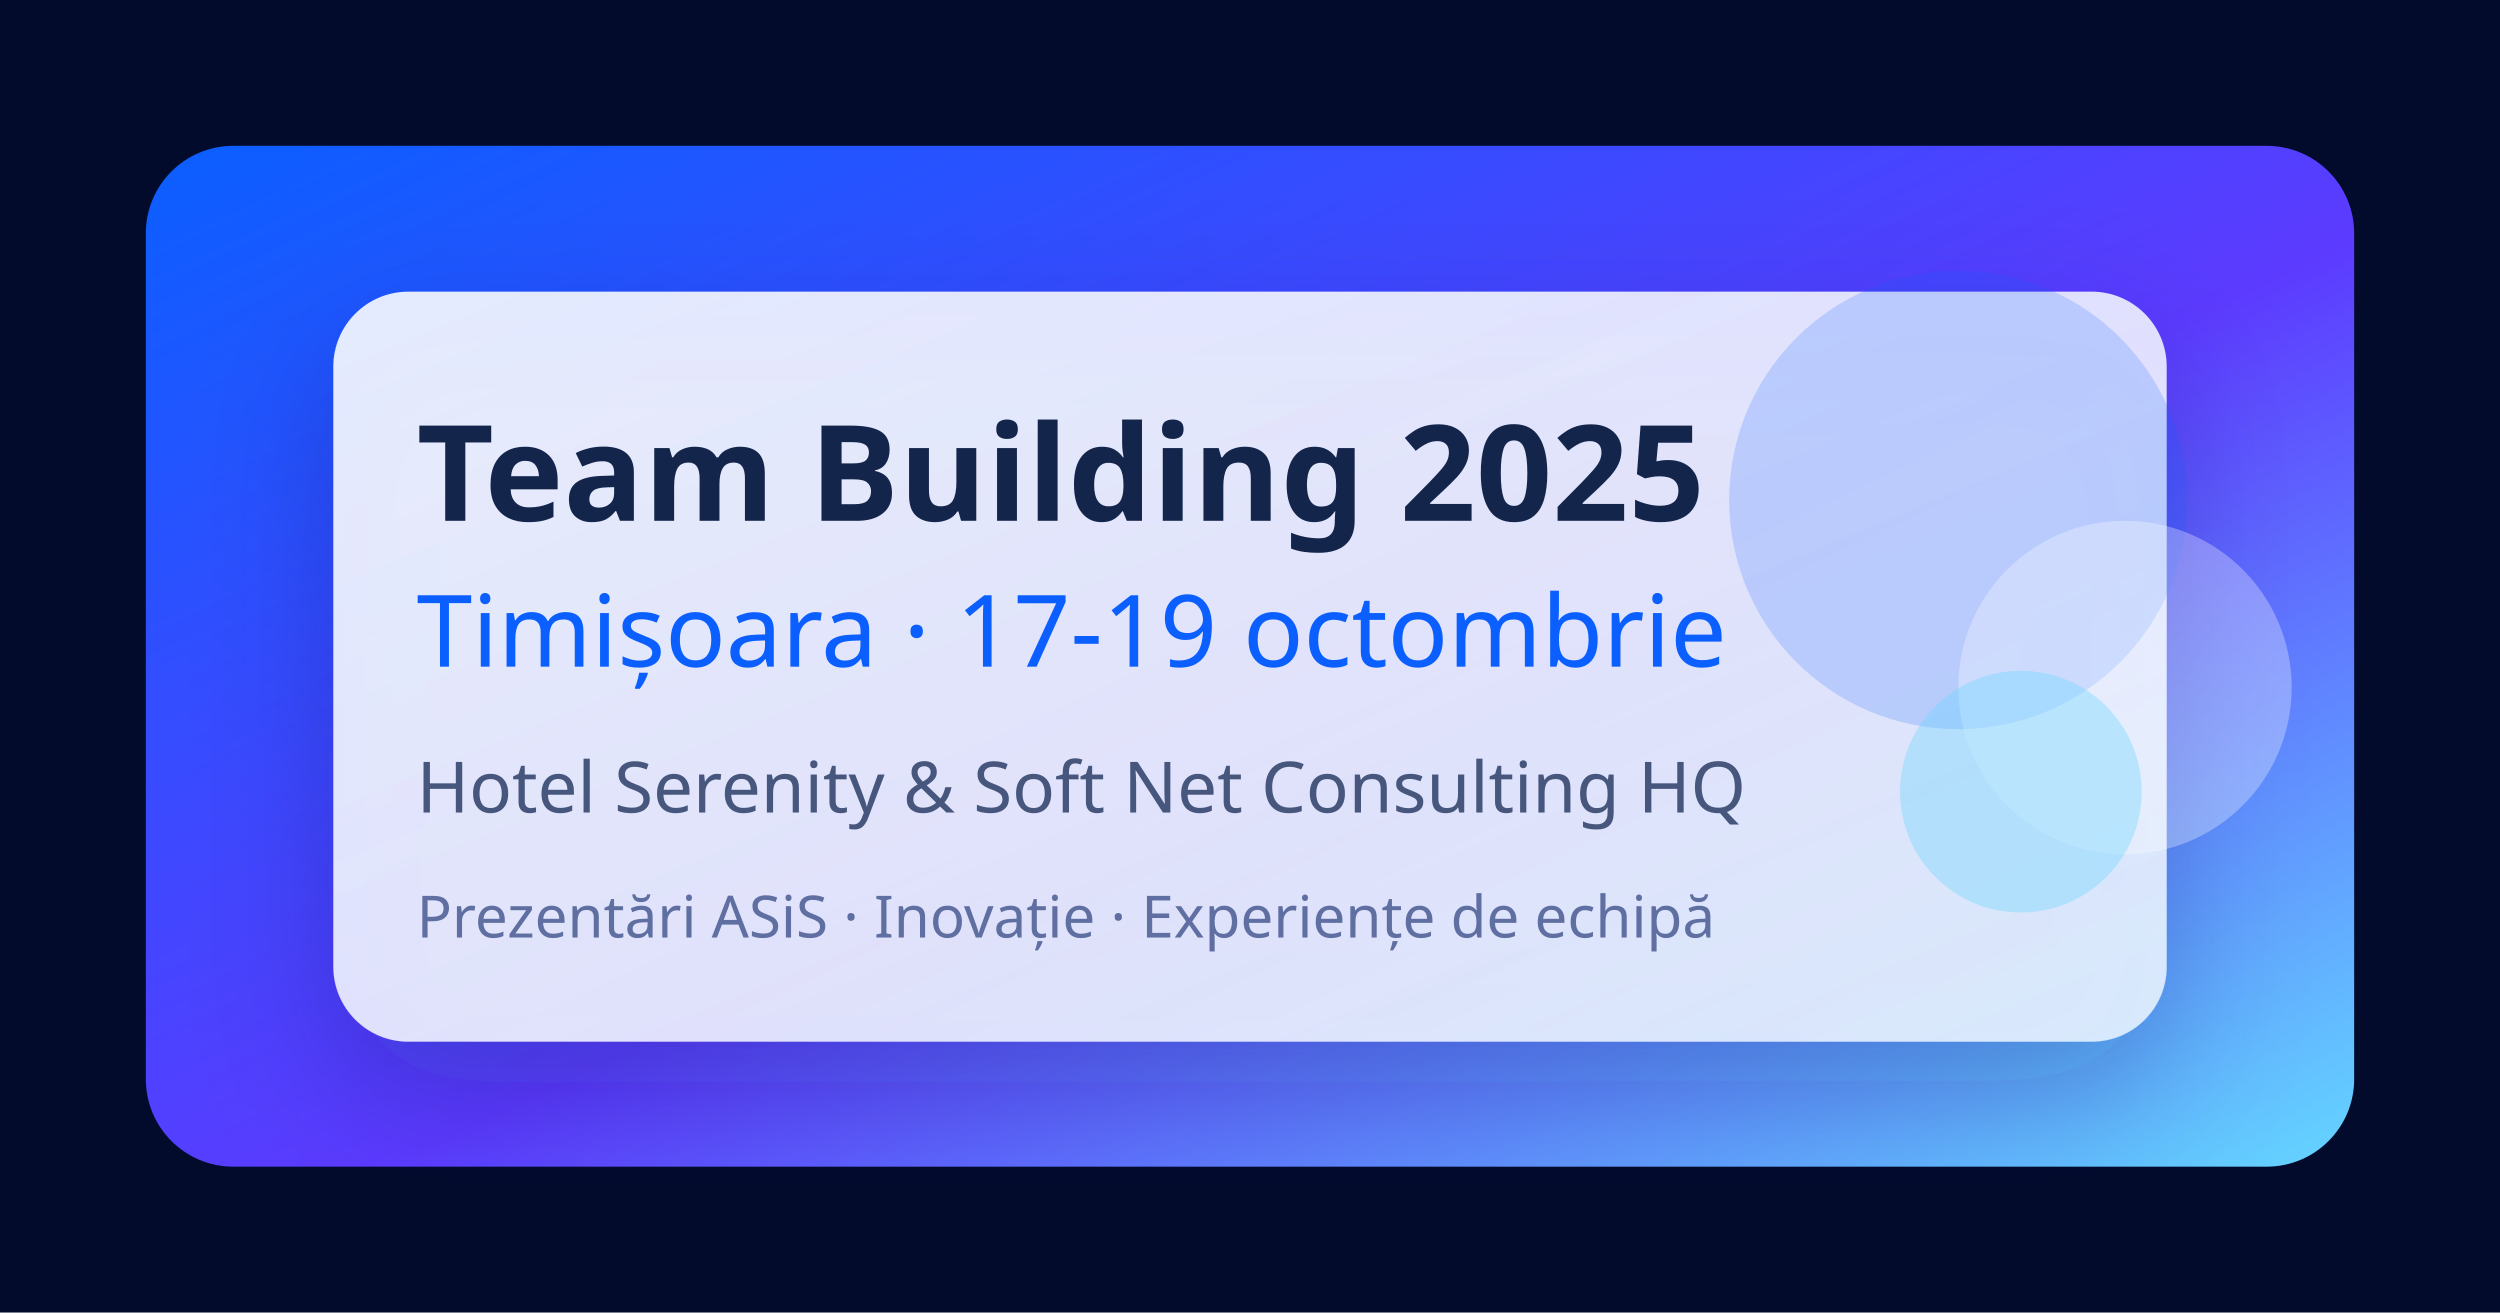
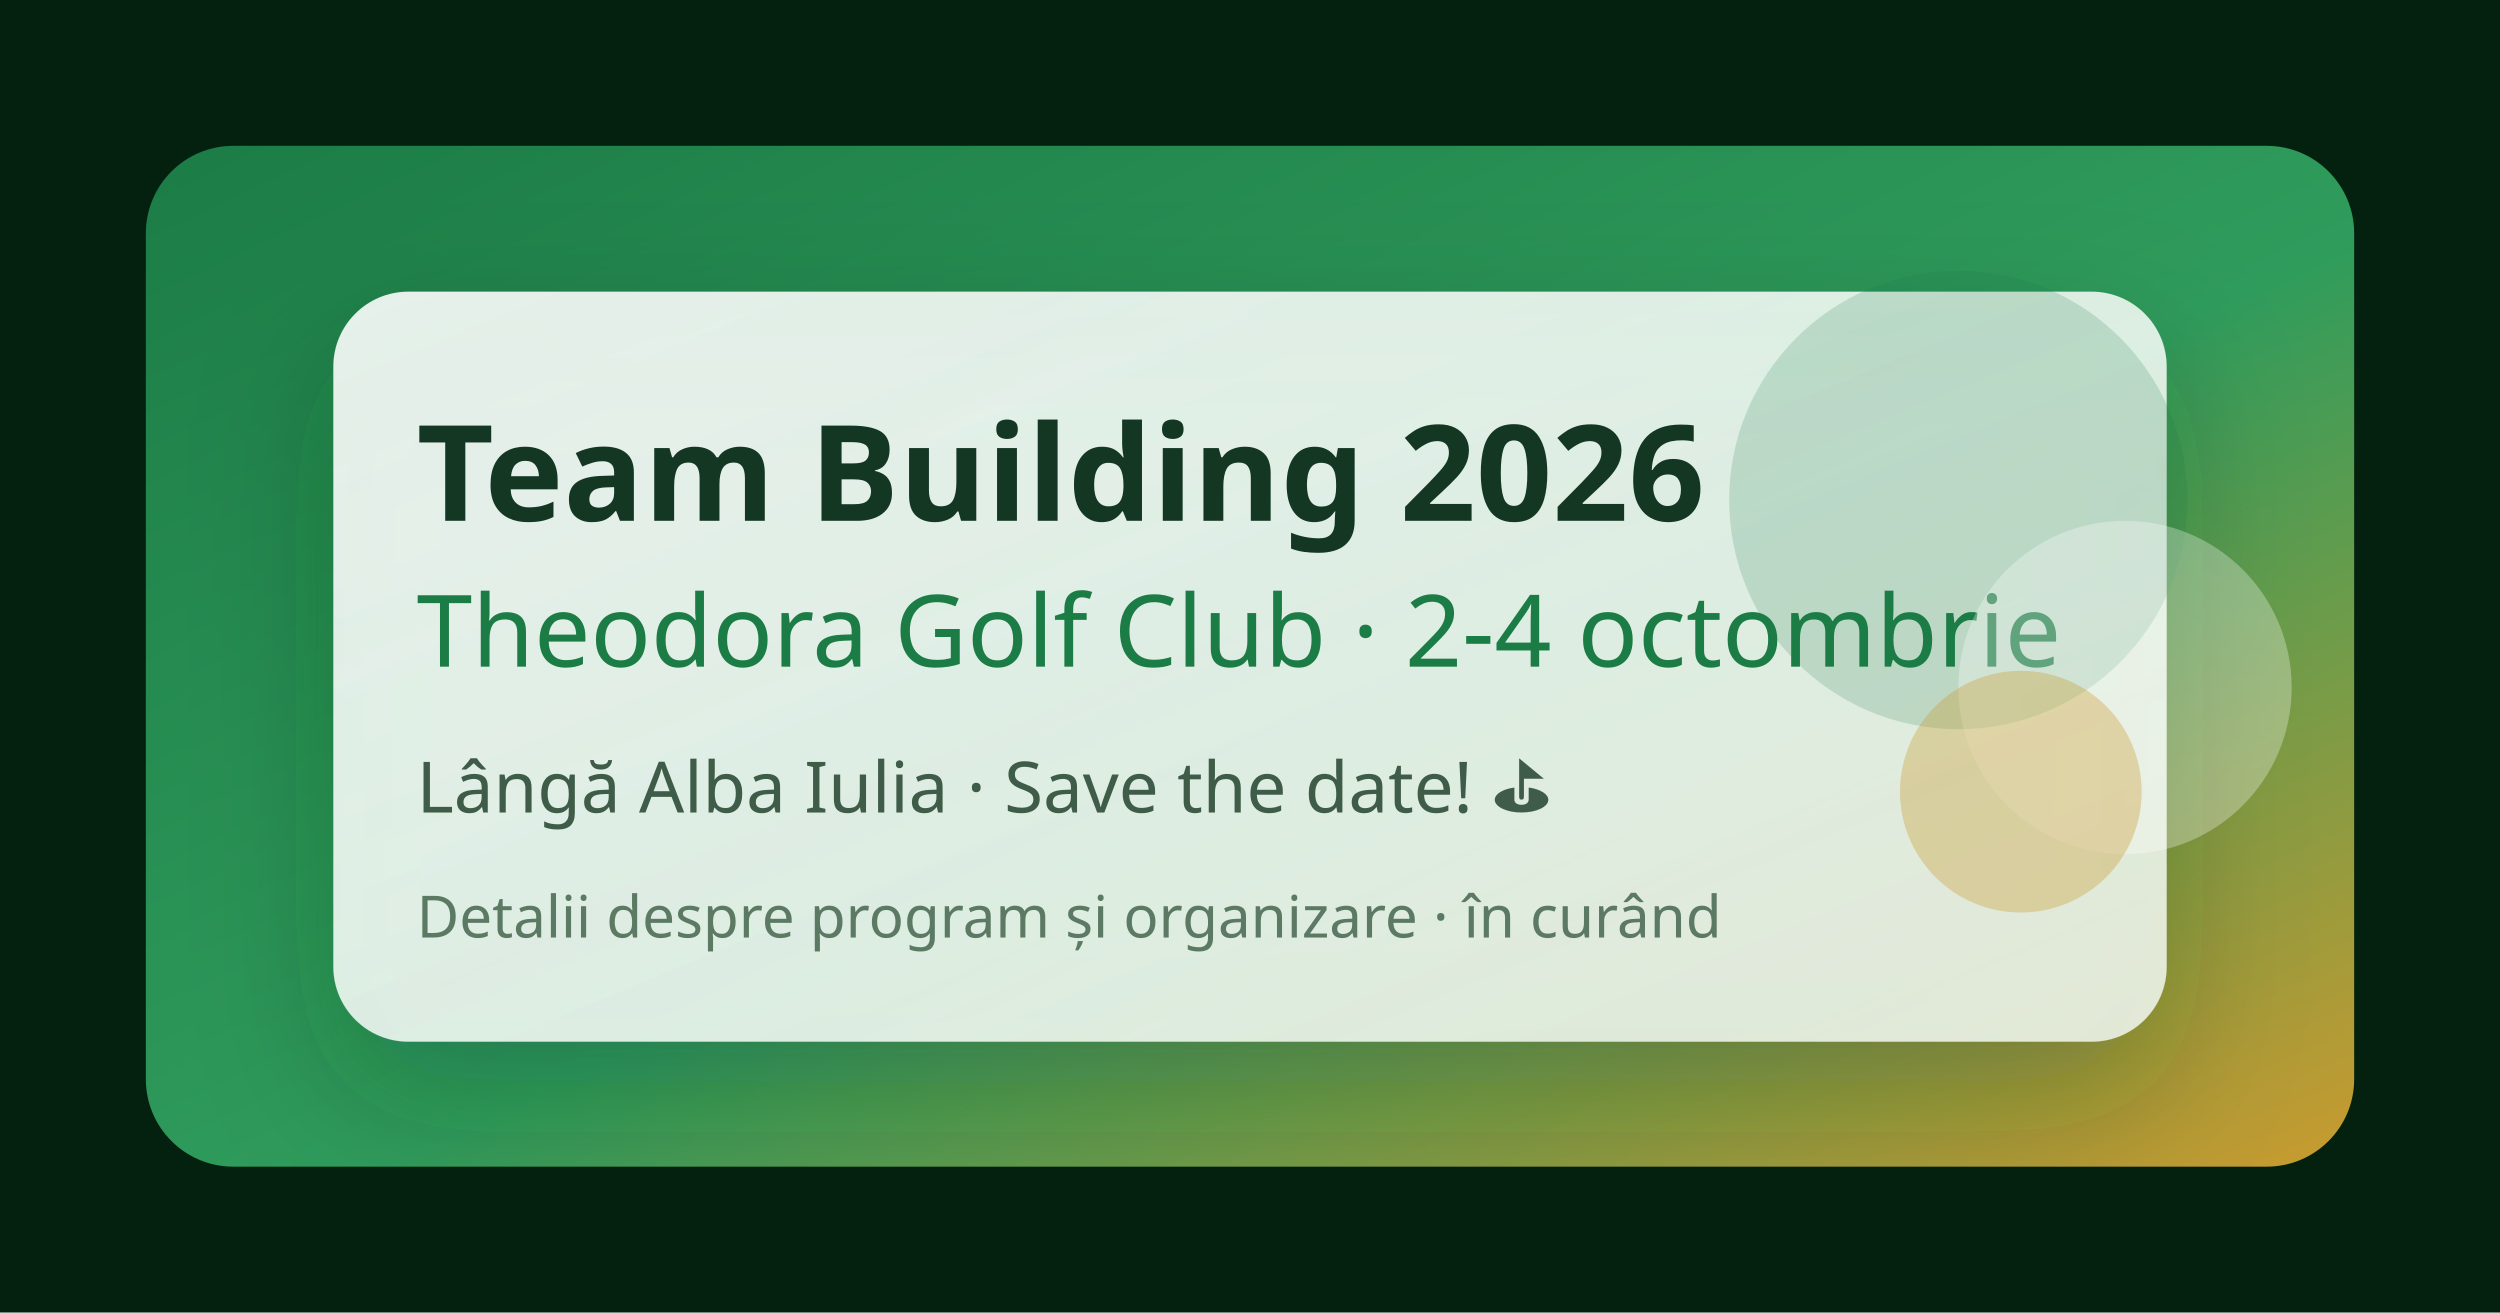
- <svg xmlns="http://www.w3.org/2000/svg" viewBox="0 0 1200 630" role="img" aria-label="ASW Team Building 2025">
+ <svg xmlns="http://www.w3.org/2000/svg" viewBox="0 0 1200 630" role="img" aria-label="ASW Team Building 2026">
  <defs>
    <linearGradient id="gradient" x1="0%" y1="0%" x2="100%" y2="100%">
-       <stop offset="0%" stop-color="#0b5fff" />
-       <stop offset="55%" stop-color="#5c3bff" />
-       <stop offset="100%" stop-color="#64d5ff" />
+       <stop offset="0%" stop-color="#1c7c46" />
+       <stop offset="55%" stop-color="#2f9c5c" />
+       <stop offset="100%" stop-color="#c99b2f" />
    </linearGradient>
    <linearGradient id="orb" x1="0%" y1="0%" x2="100%" y2="100%">
      <stop offset="0%" stop-color="#ffffff" stop-opacity="0.88" />
-       <stop offset="100%" stop-color="#ebf4ff" stop-opacity="0.85" />
+       <stop offset="100%" stop-color="#eef7ef" stop-opacity="0.85" />
    </linearGradient>
    <filter id="shadow" x="-20%" y="-20%" width="140%" height="140%" filterUnits="objectBoundingBox">
-       <feDropShadow dx="0" dy="26" stdDeviation="32" flood-color="#031b58" flood-opacity="0.28" />
+       <feDropShadow dx="0" dy="26" stdDeviation="32" flood-color="#052e17" flood-opacity="0.28" />
    </filter>
  </defs>
-   <rect width="1200" height="630" fill="#020b2c" />
+   <rect width="1200" height="630" fill="#04210f" />
  <rect x="70" y="70" width="1060" height="490" rx="42" fill="url(#gradient)" />
  <g filter="url(#shadow)">
    <rect x="160" y="140" width="880" height="360" rx="36" fill="url(#orb)" />
  </g>
-   <text x="200" y="250" font-family="'Poppins', 'Segoe UI', sans-serif" font-size="64" font-weight="600" fill="#14254c">Team Building 2025</text>
-   <text x="200" y="320" font-family="'Poppins', 'Segoe UI', sans-serif" font-size="48" font-weight="500" fill="#0b5fff">Timișoara · 17-19 octombrie</text>
-   <text x="200" y="390" font-family="'Poppins', 'Segoe UI', sans-serif" font-size="34" fill="#47567c">Hotel Serenity &amp; Soft Net Consulting HQ</text>
-   <text x="200" y="450" font-family="'Poppins', 'Segoe UI', sans-serif" font-size="28" fill="#5f6fa1">Prezentări ASiS · Inovație · Experiențe de echipă</text>
-   <circle cx="940" cy="240" r="110" fill="#0b5fff" opacity="0.18" />
+   <text x="200" y="250" font-family="'Poppins', 'Segoe UI', sans-serif" font-size="64" font-weight="600" fill="#143723">Team Building 2026</text>
+   <text x="200" y="320" font-family="'Poppins', 'Segoe UI', sans-serif" font-size="48" font-weight="500" fill="#1c7c46">Theodora Golf Club · 2-4 octombrie</text>
+   <text x="200" y="390" font-family="'Poppins', 'Segoe UI', sans-serif" font-size="34" fill="#3f5c48">Lângă Alba Iulia · Save the date! ⛳</text>
+   <text x="200" y="450" font-family="'Poppins', 'Segoe UI', sans-serif" font-size="28" fill="#5c7a63">Detalii despre program și organizare · în curând</text>
+   <circle cx="940" cy="240" r="110" fill="#1c7c46" opacity="0.18" />
  <circle cx="1020" cy="330" r="80" fill="#ffffff" opacity="0.3" />
-   <circle cx="970" cy="380" r="58" fill="#64d5ff" opacity="0.35" />
+   <circle cx="970" cy="380" r="58" fill="#c99b2f" opacity="0.35" />
</svg>
